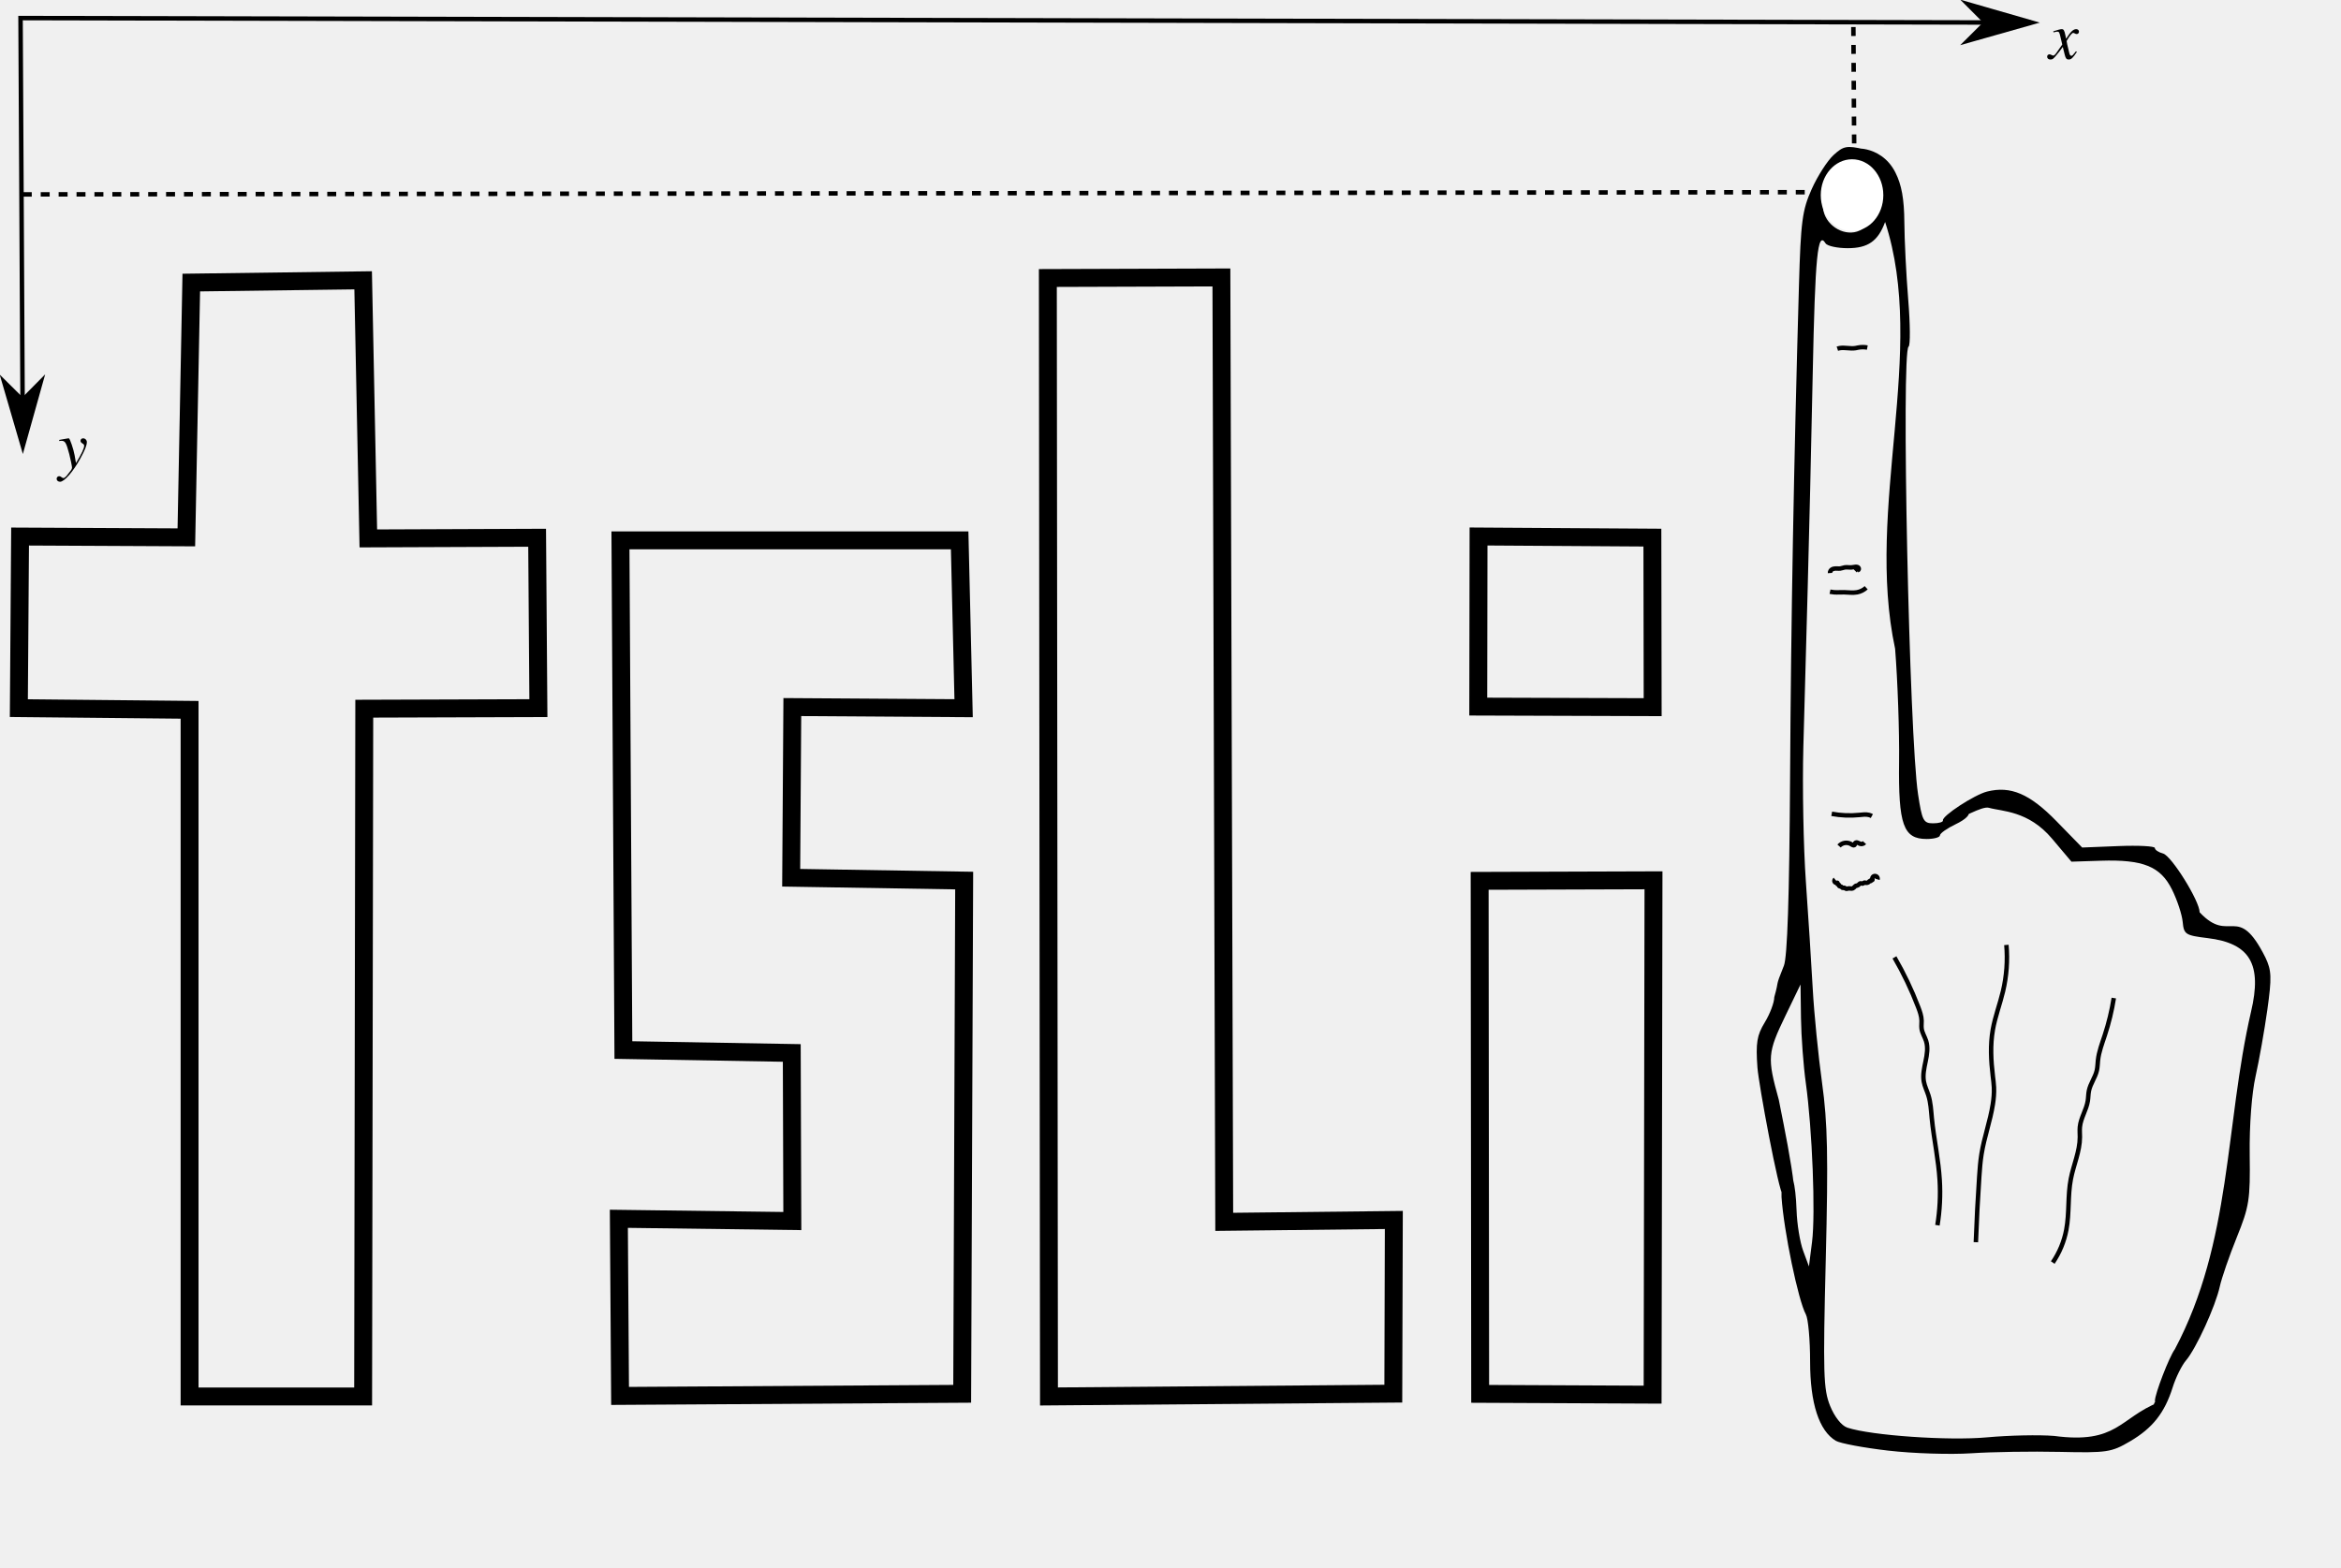
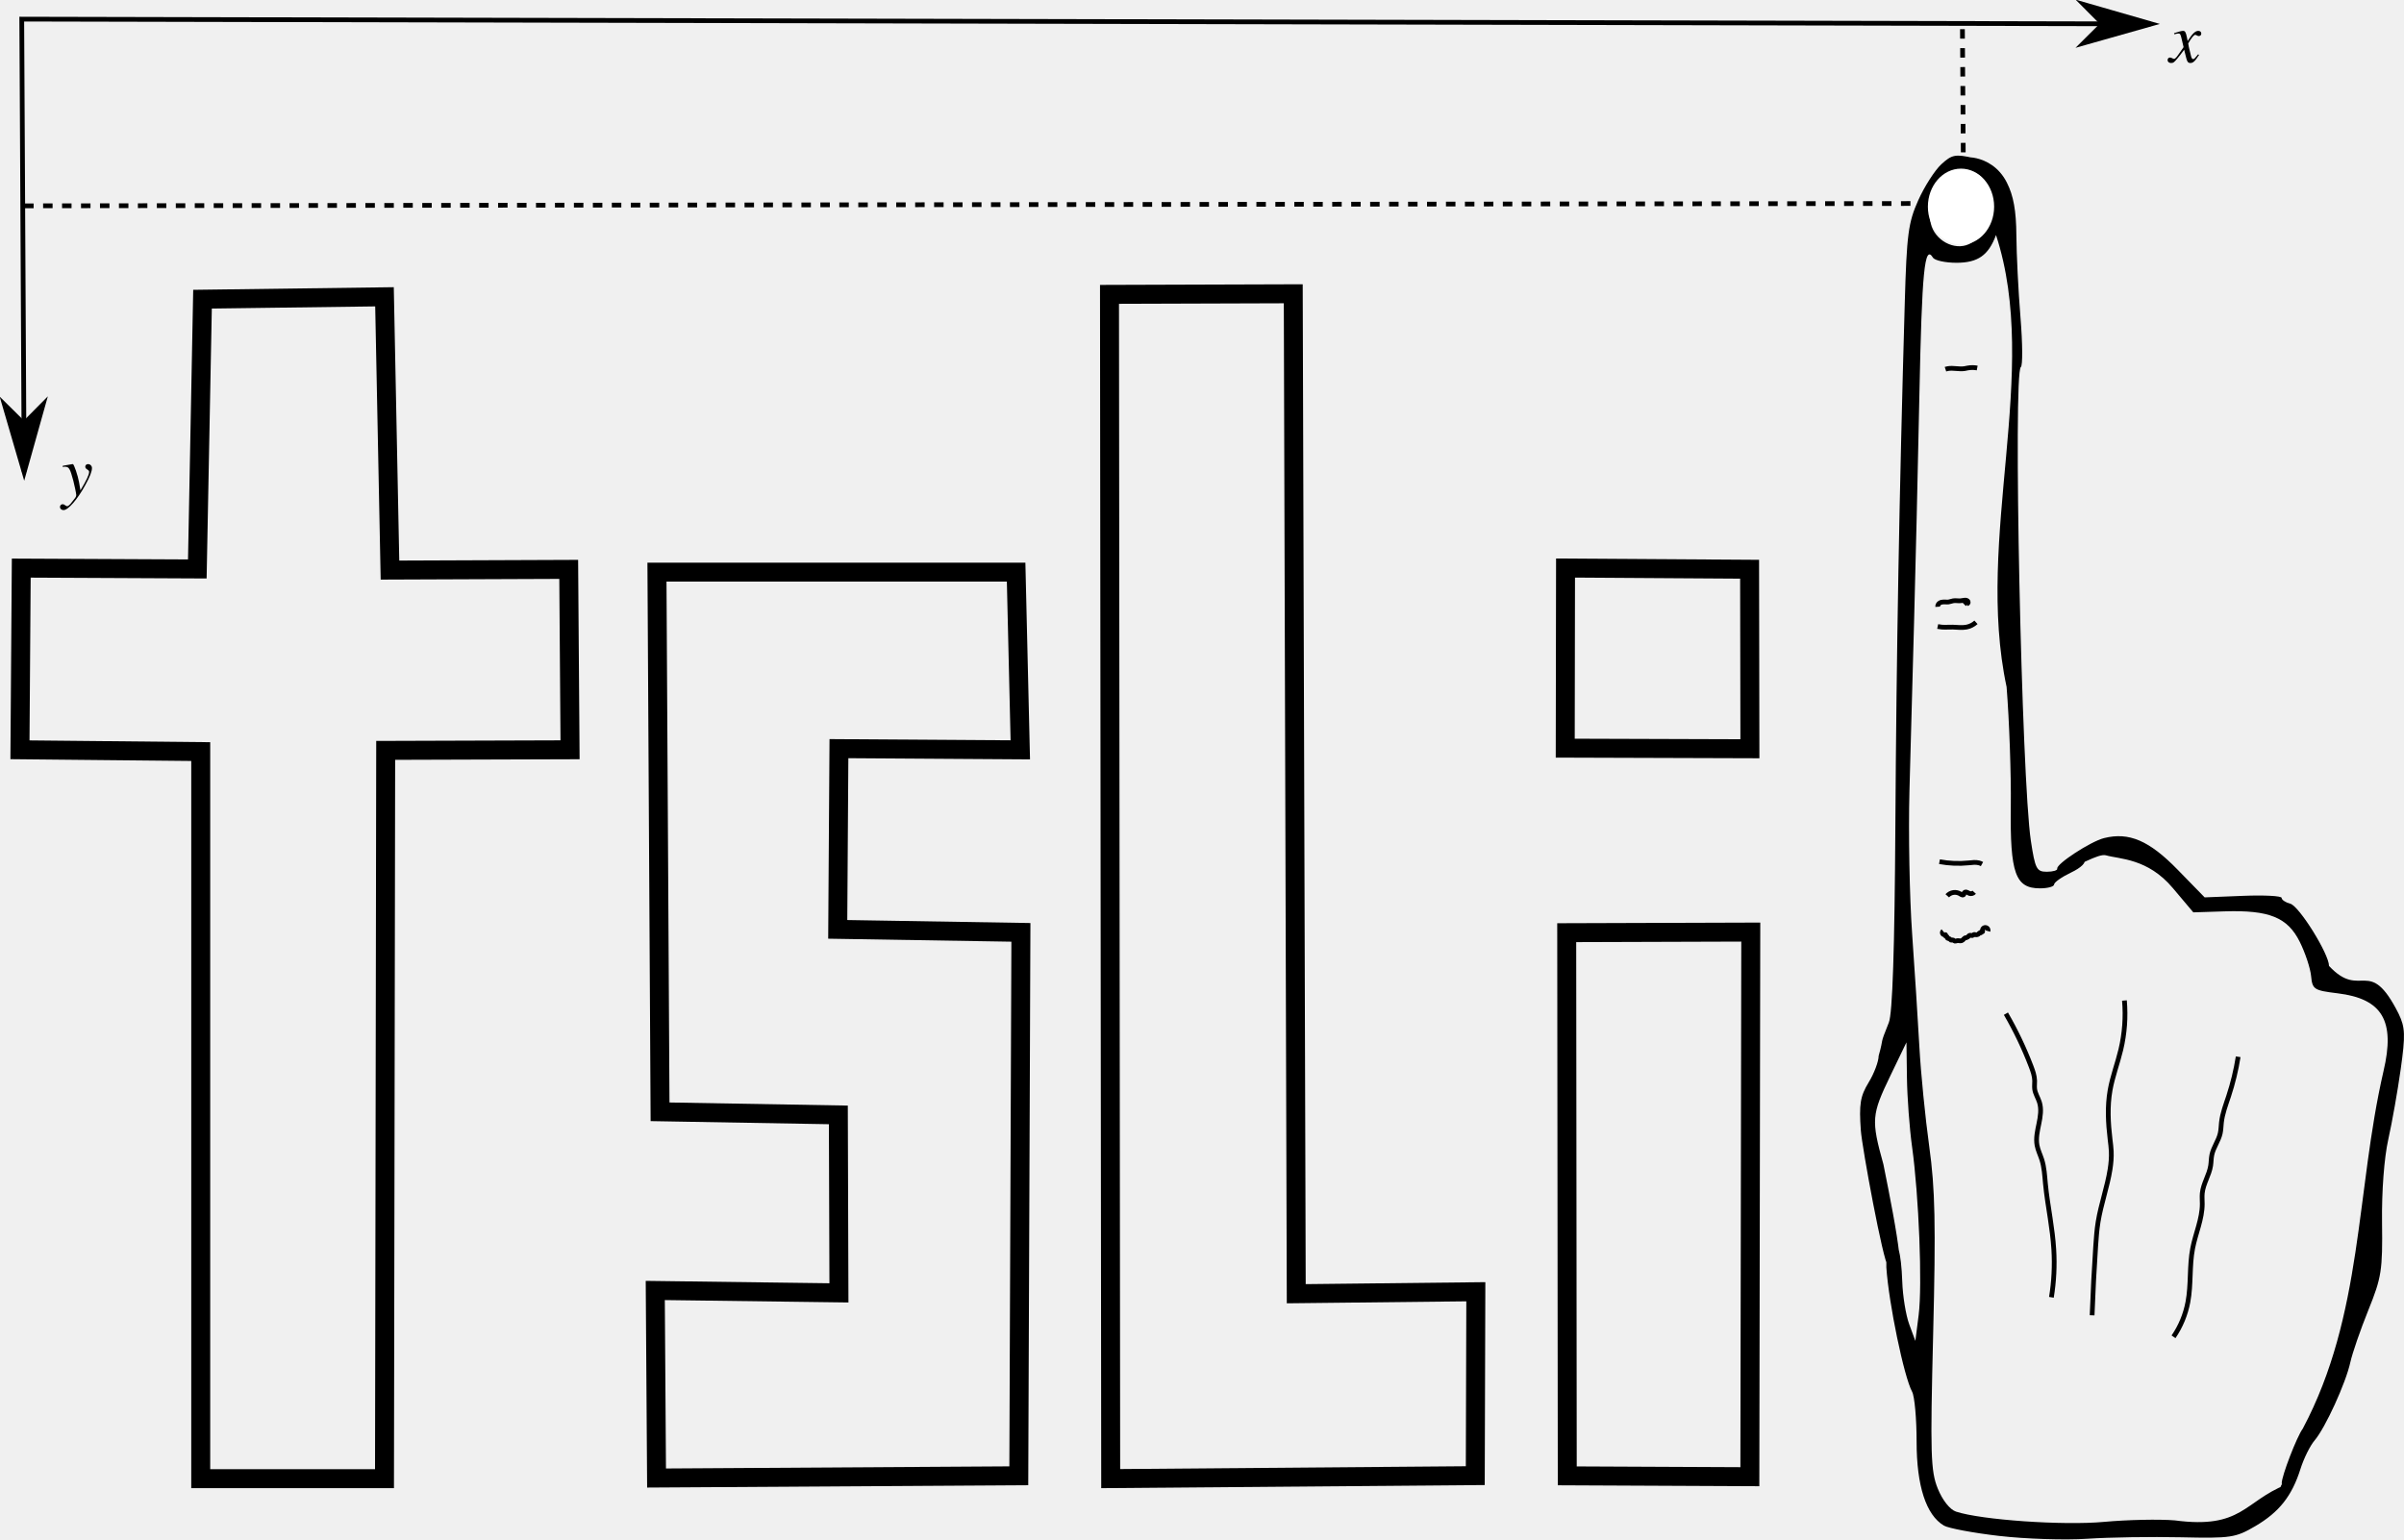
- <svg xmlns="http://www.w3.org/2000/svg" width="147.566mm" height="98.835mm" viewBox="0 0 522.872 350.203" id="svg2" version="1.1">
+ <svg xmlns="http://www.w3.org/2000/svg" width="95.412mm" height="61.116mm" viewBox="0 0 338.073 216.551" id="svg2" version="1.1">
  <defs id="defs4">
    <marker orient="auto" refY="0" refX="0" id="Arrow1Lend" style="overflow:visible">
      <path id="path4156" d="M 0,0 5,-5 -12.5,0 5,5 0,0 Z" style="fill:#000000;fill-opacity:1;fill-rule:evenodd;stroke:#000000;stroke-width:1pt;stroke-opacity:1" transform="matrix(-0.8,0,0,-0.8,-10,0)" />
    </marker>
    <marker orient="auto" refY="0" refX="0" id="Arrow1Lstart" style="overflow:visible">
      <path id="path4153" d="M 0,0 5,-5 -12.5,0 5,5 0,0 Z" style="fill:#000000;fill-opacity:1;fill-rule:evenodd;stroke:#000000;stroke-width:1pt;stroke-opacity:1" transform="matrix(0.8,0,0,0.8,10,0)" />
    </marker>
  </defs>
-   <g id="layer1" transform="translate(-25.21063,-335.6635)">
-     <g style="font-style:normal;font-weight:normal;font-size:15px;line-height:125%;font-family:sans-serif;letter-spacing:0px;word-spacing:0px;fill:#000000;fill-opacity:1;stroke:none;stroke-width:1px;stroke-linecap:butt;stroke-linejoin:miter;stroke-opacity:1" id="text4467">
+   <g id="layer1" transform="translate(-109.7277,-389.8005)">
+     <g style="font-style:normal;font-weight:normal;font-size:15px;line-height:125%;font-family:sans-serif;letter-spacing:0px;word-spacing:0px;fill:#000000;fill-opacity:1;stroke:none;stroke-width:1px;stroke-linecap:butt;stroke-linejoin:miter;stroke-opacity:1" id="text4467" transform="matrix(0.66667,0,0,0.66667,92.92048,166.0237)">
      <path d="m 488.883,347.126 c -0.12,0.135 -0.195,0.225 -0.33,0.405 -0.345,0.45 -0.525,0.6 -0.69,0.6 -0.225,0 -0.36,-0.195 -0.465,-0.615 -0.03,-0.12 -0.045,-0.21 -0.06,-0.255 -0.375,-1.515 -0.54,-2.205 -0.54,-2.43 0.66,-1.155 1.2,-1.815 1.47,-1.815 0.09,0 0.21,0.045 0.36,0.12 0.18,0.105 0.285,0.135 0.405,0.135 0.315,0 0.525,-0.225 0.525,-0.54 0,-0.315 -0.255,-0.555 -0.615,-0.555 -0.66,0 -1.23,0.54 -2.265,2.145 l -0.165,-0.825 c -0.21,-1.02 -0.375,-1.32 -0.78,-1.32 -0.33,0 -0.84,0.135 -1.755,0.435 l -0.165,0.06 0.06,0.225 c 0.57,-0.135 0.705,-0.165 0.84,-0.165 0.375,0 0.465,0.135 0.675,1.035 l 0.435,1.845 -1.23,1.755 c -0.3,0.45 -0.6,0.72 -0.765,0.72 -0.09,0 -0.24,-0.045 -0.39,-0.135 -0.195,-0.105 -0.36,-0.15 -0.48,-0.15 -0.285,0 -0.51,0.225 -0.51,0.525 0,0.39 0.3,0.63 0.75,0.63 0.465,0 0.645,-0.135 1.395,-1.05 0.405,-0.48 0.72,-0.885 1.35,-1.755 l 0.45,1.8 c 0.195,0.765 0.39,1.005 0.87,1.005 0.57,0 0.96,-0.36 1.83,-1.71 l -0.21,-0.12 z" style="font-style:italic;font-variant:normal;font-weight:normal;font-stretch:normal;font-family:Times;-inkscape-font-specification:Times" id="path5071" />
    </g>
-     <path style="fill:none;fill-rule:evenodd;stroke:#000000;stroke-width:1px;stroke-linecap:butt;stroke-linejoin:miter;stroke-opacity:1" d="m 435.971,524.684 c 0.339,-0.379 0.815,-0.632 1.319,-0.701 0.504,-0.069 1.031,0.048 1.459,0.322 0.064,0.041 0.126,0.086 0.192,0.124 0.066,0.038 0.137,0.07 0.212,0.083 0.075,0.013 0.155,0.006 0.223,-0.029 0.034,-0.018 0.064,-0.043 0.087,-0.073 0.023,-0.03 0.038,-0.067 0.043,-0.105 0.005,-0.042 -0.002,-0.084 0,-0.126 0.003,-0.056 0.025,-0.111 0.059,-0.156 0.034,-0.045 0.08,-0.08 0.132,-0.104 0.102,-0.047 0.222,-0.047 0.331,-0.021 0.219,0.053 0.402,0.204 0.614,0.28 0.173,0.062 0.365,0.071 0.543,0.026 0.178,-0.045 0.343,-0.143 0.467,-0.279" id="path4527" />
-     <path style="fill:none;fill-rule:evenodd;stroke:#000000;stroke-width:1px;stroke-linecap:butt;stroke-linejoin:miter;stroke-opacity:1" d="m 434.329,517.486 c 2.036,0.377 4.127,0.462 6.187,0.253 0.716,-0.073 1.45,-0.18 2.147,0 0.22,0.057 0.433,0.142 0.631,0.253" id="path4531" />
-     <path style="fill:none;fill-rule:evenodd;stroke:#000000;stroke-width:1px;stroke-linecap:butt;stroke-linejoin:miter;stroke-opacity:1" d="m 433.951,467.863 c 0.291,0.062 0.587,0.104 0.884,0.126 0.756,0.057 1.515,-0.015 2.273,0 0.97,0.019 1.951,0.18 2.904,0 0.749,-0.141 1.458,-0.495 2.02,-1.01" id="path4535" />
-     <path style="fill:none;fill-rule:evenodd;stroke:#000000;stroke-width:1px;stroke-linecap:butt;stroke-linejoin:miter;stroke-opacity:1" d="m 433.951,463.696 c -0.012,-0.176 0.033,-0.356 0.126,-0.505 0.149,-0.237 0.409,-0.387 0.681,-0.455 0.271,-0.068 0.555,-0.064 0.835,-0.05 0.21,0.011 0.422,0.026 0.631,0 0.345,-0.043 0.667,-0.195 1.01,-0.253 0.499,-0.083 1.011,0.04 1.515,0 0.297,-0.023 0.587,-0.103 0.884,-0.126 0.084,-0.007 0.169,-0.009 0.253,0 0.133,0.014 0.268,0.057 0.368,0.146 0.05,0.044 0.092,0.1 0.117,0.162 0.025,0.062 0.033,0.132 0.02,0.197 -0.012,0.062 -0.043,0.12 -0.088,0.165 -0.045,0.045 -0.103,0.076 -0.165,0.088 l 0.126,0.126" id="path4539" />
-     <path style="fill:none;fill-rule:evenodd;stroke:#000000;stroke-width:1px;stroke-linecap:butt;stroke-linejoin:miter;stroke-opacity:1" d="m 435.592,413.567 c 0.165,-0.054 0.334,-0.097 0.505,-0.126 0.582,-0.101 1.179,-0.054 1.768,-0.006 0.589,0.049 1.185,0.099 1.768,0.006 0.212,-0.034 0.42,-0.086 0.631,-0.126 0.666,-0.126 1.355,-0.126 2.02,0" id="path4543" />
-     <path style="fill:none;fill-rule:evenodd;stroke:#000000;stroke-width:1;stroke-linecap:butt;stroke-linejoin:miter;stroke-miterlimit:4;stroke-dasharray:2, 2;stroke-dashoffset:0;stroke-opacity:1" d="m 30.305,379.096 409.112,-0.505 -0.253,-37.881" id="path4461" />
-     <path style="fill:none;fill-rule:evenodd;stroke:#000000;stroke-width:4;stroke-linecap:butt;stroke-linejoin:miter;stroke-opacity:1;stroke-miterlimit:4;stroke-dasharray:none" d="m 239.554,456.387 -75.761,0 0.653,113.877 37.61,0.653 0.123,37.554 -38.743,-0.505 0.27,39.575 76.414,-0.474 0.444,-114.665 -38.638,-0.631 0.253,-38.133 38.26,0.253 z" id="path4473" />
-     <path style="fill:none;fill-rule:evenodd;stroke:#000000;stroke-width:4;stroke-linecap:butt;stroke-linejoin:miter;stroke-opacity:1;stroke-miterlimit:4;stroke-dasharray:none" d="m 298.017,397.65 -38.765,0.126 0.253,249.886 76.907,-0.628 0.117,-38.804 -37.881,0.418 z" id="path4475" />
-     <path style="fill:#000000;fill-opacity:1;stroke-width:1;stroke-miterlimit:4;stroke-dasharray:none" d="m 447.006,659.768 c -5.5,-0.636 -10.788,-1.625 -11.751,-2.197 -3.748,-2.227 -5.749,-8.382 -5.749,-17.685 0,-4.841 -0.424,-9.584 -0.942,-10.539 -1.725,-3.181 -4.931,-18.637 -5.441,-26.236 -0.202,-5.727 2.892,-10.014 3.359,3 0.097,3.025 0.758,7.075 1.469,9 l 1.293,3.5 0.697,-5.5 c 0.793,-6.258 0.052,-25.088 -1.396,-35.5 -0.536,-3.85 -1.02,-10.375 -1.077,-14.5 l -0.103,-7.5 -3.375,7 c -4,8.298 -4.084,9.36 -1.484,18.743 2.794,13.883 5.805,29.454 0.963,21.421 -0.996,-0.762 -5.463,-24.927 -5.725,-28.581 -0.397,-5.543 -0.125,-7.219 1.64,-10.114 1.163,-1.908 2.117,-4.44 2.119,-5.626 1.223,-4.333 0.043,-1.792 2.147,-7.029 0.775,-1.908 1.22,-15.377 1.38,-41.815 0.218,-36.027 0.823,-69.594 1.984,-110.189 0.409,-14.3 0.741,-16.809 2.843,-21.5 1.309,-2.921 3.5,-6.341 4.869,-7.599 2.226,-2.046 2.949,-2.184 6.831,-1.312 -4.249,0.049 3.576,-1.629 6.992,5.184 1.393,2.73 1.971,5.939 2.006,11.126 0.027,4.009 0.416,11.79 0.865,17.29 0.449,5.5 0.484,10.225 0.079,10.5 -1.67,1.133 0.148,87.057 2.116,100 0.896,5.892 1.21,6.5 3.357,6.5 1.303,0 2.293,-0.294 2.202,-0.653 -0.25,-0.979 7.025,-5.732 9.866,-6.445 5.258,-1.32 9.524,0.504 15.494,6.624 l 5.738,5.882 8.118,-0.324 c 4.465,-0.178 8.118,0.015 8.118,0.429 0,0.414 0.822,0.968 1.826,1.231 1.874,0.49 8.174,10.611 8.174,13.132 6.834,7.321 8.417,-2.402 14.684,10.087 1.389,2.914 1.448,4.484 0.437,11.701 -0.642,4.585 -1.824,11.261 -2.625,14.836 -0.865,3.86 -1.398,10.967 -1.313,17.5 0.132,10.11 -0.101,11.607 -2.887,18.5 -1.667,4.125 -3.375,9.075 -3.796,11 -0.963,4.404 -5.287,13.862 -7.543,16.5 -0.941,1.1 -2.278,3.8 -2.972,6 -1.809,5.735 -4.485,9.123 -9.549,12.091 -4.157,2.436 -5.137,2.583 -15.685,2.343 -6.188,-0.14 -15.076,2e-4 -19.751,0.312 -4.675,0.312 -13,0.047 -18.5,-0.589 z m 37,-3.289 c 14.124,1.876 14.566,-4 23.426,-7.543 0.288,0.179 -1.338,1.181 -1.145,0.452 0.233,-0.877 2.013,-2.27 1.311,-1.277 -0.583,0.825 -1.068,1.065 -1.076,0.533 -0.024,-1.511 3.198,-9.865 4.447,-11.533 12.749,-23.998 11.154,-49.969 17.019,-75.404 2.517,-10.64 -0.22,-15.294 -9.673,-16.448 -4.999,-0.61 -5.325,-0.823 -5.596,-3.648 -0.158,-1.65 -1.234,-4.899 -2.391,-7.219 -2.574,-5.163 -6.442,-6.727 -15.886,-6.424 l -6.565,0.211 -4.343,-5.151 c -5.289,-6.273 -11.194,-6.058 -14.096,-6.888 -1.608,-0.46 -6.437,2.679 -7.105,2.266 -0.771,-0.476 2.124,-2.185 2.573,-1.458 0.435,0.703 -0.664,1.799 -2.845,2.84 -1.954,0.932 -3.553,2.061 -3.553,2.509 0,0.448 -1.34,0.815 -2.977,0.815 -5.203,0 -6.329,-3.164 -6.154,-17.29 0.083,-6.716 -0.316,-18.06 -0.886,-25.21 -6.745,-31.555 7.214,-66.409 -2.232,-95.355 -1.585,4.285 -3.823,5.855 -8.347,5.855 -2.357,0 -4.588,-0.489 -4.958,-1.087 -1.773,-2.868 -2.325,2.745 -2.862,29.087 -0.32,15.675 -0.827,37.275 -1.126,48 -0.3,10.725 -0.736,26.7 -0.97,35.5 -0.234,8.8 0.02,22.3 0.563,30 0.543,7.7 1.235,18.5 1.537,24 0.303,5.5 1.239,14.95 2.081,21 1.241,8.915 1.397,16.402 0.824,39.5 -0.63,25.404 -0.525,28.951 0.969,32.651 0.993,2.459 2.566,4.444 3.857,4.869 5.339,1.757 22.595,2.956 31.181,2.166 4.95,-0.455 11.7,-0.599 15,-0.318 z M 441.677,386.457 c 3.412,-4.072 4.974,-6.681 3.38,-10.23 -1.39,-3.083 -2.43,-4.115 -4.148,-4.115 -16.658,7.947 -4.832,19.174 0.767,14.345 z" id="path4519" />
-     <path style="fill:none;fill-rule:evenodd;stroke:#000000;stroke-width:4;stroke-linecap:butt;stroke-linejoin:miter;stroke-opacity:1;stroke-miterlimit:4;stroke-dasharray:none" d="m 355.698,532.466 0.115,114.614 38.517,0.179 0.195,-114.919 z" id="path4479" />
-     <path style="fill:none;fill-rule:evenodd;stroke:#000000;stroke-width:4;stroke-linecap:butt;stroke-linejoin:miter;stroke-opacity:1;stroke-miterlimit:4;stroke-dasharray:none" d="m 355.449,455.525 -0.063,38.007 38.954,0.126 -0.063,-37.881 z" id="path4477" />
-     <path style="fill:none;fill-rule:evenodd;stroke:#000000;stroke-width:4;stroke-linecap:butt;stroke-linejoin:miter;stroke-opacity:1;stroke-miterlimit:4;stroke-dasharray:none" d="m 66.833,455.717 -37.138,-0.179 -0.274,38.336 38.133,0.379 -10e-7,153.417 38.765,0 0.253,-153.669 38.891,-0.126 -0.283,-38.068 -37.702,0.148 -1.158,-57.665 -38.386,0.505 z" id="path4471" />
-     <path style="fill:none;fill-rule:evenodd;stroke:#000000;stroke-width:1px;stroke-linecap:butt;stroke-linejoin:miter;stroke-opacity:1" d="m 435.087,532.134 c -0.075,0.062 -0.127,0.15 -0.147,0.245 -0.02,0.095 -0.007,0.197 0.037,0.284 0.043,0.087 0.117,0.158 0.205,0.2 0.088,0.041 0.19,0.052 0.285,0.029 0.021,-0.005 0.042,-0.012 0.064,-0.014 0.011,-0.001 0.022,-8.7e-4 0.033,0.001 0.011,0.002 0.021,0.006 0.03,0.013 0.009,0.006 0.016,0.015 0.021,0.025 0.005,0.01 0.008,0.021 0.01,0.032 0.003,0.022 -0.001,0.044 -0.007,0.066 -0.006,0.021 -0.014,0.042 -0.02,0.064 -0.006,0.021 -0.009,0.044 -0.005,0.066 0.004,0.02 0.013,0.038 0.026,0.054 0.013,0.015 0.029,0.028 0.046,0.038 0.035,0.02 0.075,0.029 0.114,0.037 0.039,0.008 0.079,0.017 0.115,0.035 0.018,0.009 0.035,0.021 0.048,0.036 0.014,0.015 0.024,0.033 0.029,0.052 0.005,0.021 0.004,0.042 0.002,0.063 -0.002,0.021 -0.004,0.042 -0.002,0.063 0.003,0.025 0.012,0.049 0.025,0.07 0.014,0.021 0.032,0.039 0.052,0.053 0.041,0.029 0.09,0.044 0.139,0.054 0.049,0.01 0.099,0.014 0.149,0.023 0.049,0.009 0.099,0.024 0.14,0.052 0.05,0.034 0.085,0.085 0.121,0.133 0.036,0.048 0.077,0.096 0.132,0.12 0.04,0.017 0.084,0.02 0.127,0.016 0.043,-0.004 0.085,-0.015 0.127,-0.025 0.042,-0.01 0.084,-0.019 0.127,-0.021 0.043,-0.001 0.087,0.007 0.124,0.029 0.026,0.015 0.047,0.037 0.066,0.06 0.02,0.022 0.038,0.046 0.06,0.067 0.048,0.045 0.111,0.072 0.176,0.084 0.065,0.012 0.131,0.009 0.196,-0.001 0.13,-0.02 0.255,-0.068 0.386,-0.083 0.148,-0.017 0.296,0.009 0.443,0.026 0.147,0.017 0.301,0.025 0.44,-0.026 0.086,-0.032 0.163,-0.085 0.233,-0.146 0.069,-0.061 0.131,-0.129 0.195,-0.195 0.064,-0.066 0.13,-0.131 0.205,-0.184 0.075,-0.053 0.161,-0.094 0.252,-0.106 0.042,-0.006 0.085,-0.006 0.126,0 0.09,-0.03 0.175,-0.072 0.253,-0.126 0.098,-0.068 0.184,-0.154 0.253,-0.253 0.064,-0.072 0.157,-0.118 0.253,-0.126 0.108,-0.01 0.214,0.026 0.32,0.047 0.053,0.01 0.108,0.016 0.162,0.011 0.054,-0.006 0.107,-0.023 0.15,-0.057 0.046,-0.037 0.077,-0.092 0.126,-0.126 0.027,-0.019 0.058,-0.03 0.09,-0.036 0.032,-0.006 0.065,-0.006 0.097,-0.003 0.065,0.006 0.128,0.026 0.191,0.039 0.138,0.029 0.283,0.027 0.418,-0.014 0.135,-0.041 0.258,-0.124 0.34,-0.239 0.018,-0.025 0.033,-0.051 0.053,-0.074 0.02,-0.023 0.044,-0.043 0.073,-0.052 0.021,-0.006 0.043,-0.006 0.064,-0.003 0.021,0.003 0.042,0.008 0.063,0.013 0.021,0.005 0.042,0.009 0.064,0.008 0.021,-5.6e-4 0.043,-0.006 0.061,-0.018 0.02,-0.014 0.034,-0.036 0.042,-0.059 0.008,-0.023 0.012,-0.047 0.016,-0.071 0.004,-0.024 0.009,-0.048 0.019,-0.07 0.01,-0.022 0.027,-0.042 0.049,-0.052 0.02,-0.009 0.043,-0.009 0.065,-0.005 0.022,0.004 0.043,0.012 0.064,0.019 0.021,0.007 0.043,0.013 0.065,0.012 0.011,-4.6e-4 0.022,-0.003 0.032,-0.007 0.01,-0.004 0.019,-0.011 0.026,-0.019 0.007,-0.009 0.011,-0.019 0.014,-0.029 0.002,-0.011 0.003,-0.022 0.002,-0.033 -0.002,-0.022 -0.009,-0.043 -0.015,-0.064 -0.051,-0.175 -0.014,-0.374 0.095,-0.52 0.11,-0.146 0.29,-0.236 0.473,-0.236 0.183,0 0.363,0.09 0.473,0.236 0.11,0.146 0.146,0.344 0.095,0.52" id="path4523" />
-     <path style="fill:none;fill-rule:evenodd;stroke:#000000;stroke-width:1px;stroke-linecap:butt;stroke-linejoin:miter;stroke-opacity:1;marker-start:url(#Arrow1Lstart);marker-end:url(#Arrow1Lend)" d="M 30.305,435.159 29.799,339.7 478.875,340.71" id="path4147" />
-     <ellipse style="opacity:1;fill:#ffffff;fill-opacity:1;stroke:none;stroke-width:3;stroke-linecap:square;stroke-miterlimit:4;stroke-dasharray:none;stroke-dashoffset:0;stroke-opacity:1" id="path5361" cx="438.871" cy="379.271" rx="6.987" ry="8.025" />
-     <path style="fill:none;fill-rule:evenodd;stroke:#000000;stroke-width:1px;stroke-linecap:butt;stroke-linejoin:miter;stroke-opacity:1" d="m 448.345,549.559 c 2.061,3.554 3.836,7.274 5.303,11.112 0.374,0.978 0.732,1.984 0.758,3.03 0.015,0.59 -0.077,1.183 0,1.768 0.129,0.98 0.715,1.835 1.01,2.778 0.458,1.462 0.195,3.043 -0.116,4.543 -0.311,1.5 -0.669,3.042 -0.39,4.548 0.194,1.048 0.687,2.015 1.01,3.03 0.518,1.626 0.597,3.352 0.758,5.051 0.232,2.454 0.643,4.886 1.01,7.324 0.328,2.179 0.623,4.366 0.758,6.566 0.207,3.372 0.037,6.767 -0.505,10.102" id="path4481" />
-     <path style="fill:none;fill-rule:evenodd;stroke:#000000;stroke-width:1px;stroke-linecap:butt;stroke-linejoin:miter;stroke-opacity:1" d="m 473.347,546.781 c 0.302,3.462 0.045,6.973 -0.758,10.354 -0.684,2.882 -1.76,5.669 -2.273,8.586 -0.599,3.412 -0.411,6.915 0,10.354 0.101,0.84 0.214,1.68 0.253,2.525 0.057,1.266 -0.056,2.536 -0.253,3.788 -0.589,3.754 -1.922,7.36 -2.525,11.112 -0.269,1.671 -0.392,3.362 -0.505,5.051 -0.328,4.878 -0.58,9.761 -0.758,14.647" id="path4485" />
-     <path style="fill:none;fill-rule:evenodd;stroke:#000000;stroke-width:1px;stroke-linecap:butt;stroke-linejoin:miter;stroke-opacity:1" d="m 497.338,558.65 c -0.448,2.826 -1.125,5.616 -2.02,8.334 -0.602,1.827 -1.308,3.643 -1.515,5.556 -0.082,0.758 -0.085,1.529 -0.253,2.273 -0.358,1.59 -1.44,2.949 -1.768,4.546 -0.153,0.747 -0.135,1.519 -0.253,2.273 -0.156,1.003 -0.549,1.951 -0.925,2.893 -0.376,0.943 -0.743,1.905 -0.842,2.915 -0.074,0.754 0.002,1.515 0,2.273 -0.01,3.196 -1.413,6.207 -2.02,9.344 -0.723,3.737 -0.308,7.623 -1.01,11.364 -0.491,2.615 -1.53,5.126 -3.03,7.324" id="path4489" />
-     <g style="font-style:normal;font-weight:normal;font-size:15px;line-height:125%;font-family:sans-serif;letter-spacing:0px;word-spacing:0px;fill:#000000;fill-opacity:1;stroke:none;stroke-width:1px;stroke-linecap:butt;stroke-linejoin:miter;stroke-opacity:1" id="text4463" transform="translate(-1.682108,-4.04061)">
+     <path style="fill:none;fill-rule:evenodd;stroke:#000000;stroke-width:0.667px;stroke-linecap:butt;stroke-linejoin:miter;stroke-opacity:1" d="m 383.569,515.815 c 0.226,-0.253 0.544,-0.421 0.879,-0.467 0.336,-0.046 0.687,0.032 0.972,0.215 0.043,0.028 0.084,0.057 0.128,0.083 0.044,0.025 0.091,0.047 0.141,0.055 0.05,0.009 0.104,0.004 0.149,-0.019 0.022,-0.012 0.043,-0.028 0.058,-0.049 0.015,-0.02 0.026,-0.045 0.029,-0.07 0.003,-0.028 -0.002,-0.056 0,-0.084 0.002,-0.037 0.017,-0.074 0.039,-0.104 0.023,-0.03 0.054,-0.053 0.088,-0.069 0.068,-0.031 0.148,-0.031 0.221,-0.014 0.146,0.035 0.268,0.136 0.41,0.187 0.116,0.041 0.243,0.047 0.362,0.018 0.119,-0.03 0.229,-0.095 0.311,-0.186" id="path4527" />
+     <path style="fill:none;fill-rule:evenodd;stroke:#000000;stroke-width:0.667px;stroke-linecap:butt;stroke-linejoin:miter;stroke-opacity:1" d="m 382.475,511.016 c 1.358,0.251 2.751,0.308 4.125,0.168 0.477,-0.049 0.967,-0.12 1.431,0 0.147,0.038 0.289,0.095 0.421,0.168" id="path4531" />
+     <path style="fill:none;fill-rule:evenodd;stroke:#000000;stroke-width:0.667px;stroke-linecap:butt;stroke-linejoin:miter;stroke-opacity:1" d="m 382.222,477.934 c 0.194,0.041 0.391,0.069 0.589,0.084 0.504,0.038 1.01,-0.01 1.515,0 0.647,0.013 1.3,0.12 1.936,0 0.5,-0.094 0.972,-0.33 1.347,-0.673" id="path4535" />
+     <path style="fill:none;fill-rule:evenodd;stroke:#000000;stroke-width:0.667px;stroke-linecap:butt;stroke-linejoin:miter;stroke-opacity:1" d="m 382.222,475.156 c -0.008,-0.117 0.022,-0.237 0.084,-0.337 0.099,-0.158 0.273,-0.258 0.454,-0.304 0.181,-0.046 0.37,-0.042 0.556,-0.033 0.14,0.007 0.281,0.017 0.421,0 0.23,-0.028 0.445,-0.13 0.673,-0.168 0.333,-0.056 0.674,0.026 1.01,0 0.198,-0.016 0.391,-0.069 0.589,-0.084 0.056,-0.004 0.112,-0.006 0.168,0 0.089,0.009 0.178,0.038 0.246,0.097 0.034,0.029 0.061,0.066 0.078,0.108 0.017,0.042 0.022,0.088 0.013,0.132 -0.008,0.041 -0.029,0.08 -0.059,0.11 -0.03,0.03 -0.069,0.05 -0.11,0.059 l 0.084,0.084" id="path4539" />
+     <path style="fill:none;fill-rule:evenodd;stroke:#000000;stroke-width:0.667px;stroke-linecap:butt;stroke-linejoin:miter;stroke-opacity:1" d="m 383.317,441.736 c 0.11,-0.036 0.223,-0.065 0.337,-0.084 0.388,-0.067 0.786,-0.036 1.178,-0.004 0.393,0.032 0.79,0.066 1.179,0.004 0.141,-0.022 0.28,-0.058 0.421,-0.084 0.444,-0.084 0.903,-0.084 1.347,0" id="path4543" />
+     <path style="fill:none;fill-rule:evenodd;stroke:#000000;stroke-width:0.667;stroke-linecap:butt;stroke-linejoin:miter;stroke-miterlimit:4;stroke-dasharray:1.333, 1.333;stroke-dashoffset:0;stroke-opacity:1" d="m 113.124,418.755 272.743,-0.337 -0.168,-25.254" id="path4461" />
+     <path style="fill:none;fill-rule:evenodd;stroke:#000000;stroke-width:2.667;stroke-linecap:butt;stroke-linejoin:miter;stroke-miterlimit:4;stroke-dasharray:none;stroke-opacity:1" d="m 252.624,470.283 -50.508,0 0.435,75.918 25.074,0.435 0.082,25.036 -25.829,-0.337 0.18,26.383 50.943,-0.316 0.296,-76.444 -25.759,-0.421 0.168,-25.422 25.506,0.168 z" id="path4473" />
+     <path style="fill:none;fill-rule:evenodd;stroke:#000000;stroke-width:2.667;stroke-linecap:butt;stroke-linejoin:miter;stroke-miterlimit:4;stroke-dasharray:none;stroke-opacity:1" d="m 291.599,431.125 -25.843,0.084 0.168,166.592 51.271,-0.418 0.078,-25.87 -25.254,0.279 z" id="path4475" />
+     <path style="fill:#000000;fill-opacity:1;stroke-width:1;stroke-miterlimit:4;stroke-dasharray:none" d="m 390.926,605.872 c -3.667,-0.424 -7.192,-1.084 -7.834,-1.465 -2.499,-1.485 -3.833,-5.588 -3.833,-11.79 0,-3.227 -0.283,-6.389 -0.628,-7.026 -1.15,-2.12 -3.287,-12.425 -3.627,-17.491 -0.135,-3.818 1.928,-6.676 2.239,2 0.065,2.017 0.505,4.717 0.979,6 l 0.862,2.333 0.465,-3.667 c 0.529,-4.172 0.035,-16.725 -0.931,-23.667 -0.357,-2.567 -0.68,-6.917 -0.718,-9.667 l -0.069,-5 -2.25,4.667 c -2.667,5.532 -2.723,6.24 -0.99,12.495 1.863,9.256 3.87,19.636 0.642,14.281 -0.664,-0.508 -3.642,-16.618 -3.817,-19.054 -0.264,-3.696 -0.083,-4.813 1.093,-6.742 0.775,-1.272 1.411,-2.96 1.412,-3.75 0.815,-2.889 0.029,-1.195 1.432,-4.686 0.517,-1.272 0.813,-10.251 0.92,-27.877 0.146,-24.018 0.549,-46.396 1.323,-73.46 0.273,-9.533 0.494,-11.206 1.895,-14.333 0.872,-1.947 2.333,-4.227 3.246,-5.066 1.484,-1.364 1.966,-1.456 4.554,-0.875 -2.833,0.033 2.384,-1.086 4.661,3.456 0.928,1.82 1.314,3.959 1.337,7.417 0.018,2.673 0.277,7.86 0.577,11.527 0.299,3.667 0.323,6.817 0.053,7 -1.113,0.755 0.099,58.038 1.411,66.667 0.597,3.928 0.806,4.333 2.238,4.333 0.868,0 1.529,-0.196 1.468,-0.435 -0.167,-0.653 4.684,-3.821 6.577,-4.297 3.505,-0.88 6.349,0.336 10.329,4.416 l 3.825,3.921 5.412,-0.216 c 2.977,-0.119 5.412,0.01 5.412,0.286 0,0.276 0.548,0.645 1.217,0.82 1.25,0.327 5.449,7.074 5.449,8.755 4.556,4.881 5.611,-1.601 9.789,6.725 0.926,1.943 0.965,2.989 0.291,7.801 -0.428,3.056 -1.216,7.507 -1.75,9.89 -0.577,2.573 -0.932,7.312 -0.875,11.667 0.088,6.74 -0.068,7.738 -1.925,12.333 -1.111,2.75 -2.25,6.05 -2.531,7.333 -0.642,2.936 -3.524,9.241 -5.029,11 -0.627,0.733 -1.519,2.533 -1.982,4 -1.206,3.823 -2.99,6.082 -6.366,8.061 -2.772,1.624 -3.424,1.722 -10.456,1.562 -4.125,-0.094 -10.05,1.4e-4 -13.167,0.208 -3.117,0.208 -8.667,0.031 -12.333,-0.393 z m 24.667,-2.193 c 9.416,1.251 9.711,-2.667 15.617,-5.029 0.192,0.119 -0.892,0.787 -0.763,0.301 0.155,-0.585 1.342,-1.514 0.874,-0.851 -0.389,0.55 -0.712,0.71 -0.717,0.356 -0.016,-1.007 2.132,-6.577 2.965,-7.689 8.499,-15.998 7.436,-33.313 11.346,-50.27 1.678,-7.093 -0.147,-10.196 -6.449,-10.965 -3.333,-0.407 -3.55,-0.548 -3.731,-2.432 -0.105,-1.1 -0.823,-3.266 -1.594,-4.813 -1.716,-3.442 -4.294,-4.485 -10.591,-4.283 l -4.377,0.14 -2.896,-3.434 c -3.526,-4.182 -7.463,-4.038 -9.397,-4.592 -1.072,-0.307 -4.291,1.786 -4.737,1.511 -0.514,-0.318 1.416,-1.457 1.716,-0.972 0.29,0.469 -0.443,1.2 -1.897,1.893 -1.303,0.621 -2.369,1.374 -2.369,1.673 0,0.299 -0.893,0.543 -1.985,0.543 -3.469,0 -4.219,-2.11 -4.103,-11.527 0.055,-4.477 -0.21,-12.04 -0.591,-16.807 -4.497,-21.037 4.81,-44.273 -1.488,-63.57 -1.057,2.857 -2.549,3.903 -5.564,3.903 -1.572,0 -3.059,-0.326 -3.305,-0.725 -1.182,-1.912 -1.55,1.83 -1.908,19.392 -0.213,10.45 -0.551,24.85 -0.751,32 -0.2,7.15 -0.491,17.8 -0.647,23.667 -0.156,5.867 0.013,14.867 0.375,20 0.362,5.133 0.823,12.333 1.025,16 0.202,3.667 0.826,9.967 1.387,14 0.827,5.944 0.931,10.934 0.549,26.333 -0.42,16.936 -0.35,19.301 0.646,21.768 0.662,1.639 1.71,2.963 2.572,3.246 3.559,1.171 15.063,1.97 20.787,1.444 3.3,-0.304 7.8,-0.399 10,-0.212 z M 387.373,423.663 c 2.275,-2.715 3.316,-4.454 2.254,-6.82 -0.927,-2.055 -1.62,-2.743 -2.765,-2.743 -11.105,5.298 -3.221,12.783 0.512,9.563 z" id="path4519" />
+     <path style="fill:none;fill-rule:evenodd;stroke:#000000;stroke-width:2.667;stroke-linecap:butt;stroke-linejoin:miter;stroke-miterlimit:4;stroke-dasharray:none;stroke-opacity:1" d="m 330.054,521.003 0.077,76.41 25.678,0.119 0.13,-76.613 z" id="path4479" />
+     <path style="fill:none;fill-rule:evenodd;stroke:#000000;stroke-width:2.667;stroke-linecap:butt;stroke-linejoin:miter;stroke-miterlimit:4;stroke-dasharray:none;stroke-opacity:1" d="m 329.888,469.708 -0.042,25.338 25.969,0.084 -0.042,-25.254 z" id="path4477" />
+     <path style="fill:none;fill-rule:evenodd;stroke:#000000;stroke-width:2.667;stroke-linecap:butt;stroke-linejoin:miter;stroke-miterlimit:4;stroke-dasharray:none;stroke-opacity:1" d="m 137.476,469.836 -24.759,-0.119 -0.183,25.558 25.422,0.253 0,102.278 25.843,0 0.168,-102.447 25.927,-0.084 -0.189,-25.379 -25.135,0.099 -0.772,-38.444 -25.591,0.337 z" id="path4471" />
+     <path style="fill:none;fill-rule:evenodd;stroke:#000000;stroke-width:0.667px;stroke-linecap:butt;stroke-linejoin:miter;stroke-opacity:1" d="m 382.98,520.781 c -0.05,0.042 -0.085,0.1 -0.098,0.163 -0.013,0.063 -0.004,0.131 0.025,0.189 0.029,0.058 0.078,0.106 0.137,0.133 0.059,0.027 0.127,0.034 0.19,0.019 0.014,-0.003 0.028,-0.008 0.043,-0.009 0.007,-6.8e-4 0.015,-5.8e-4 0.022,8.1e-4 0.007,0.001 0.014,0.004 0.02,0.008 0.006,0.004 0.011,0.01 0.014,0.017 0.003,0.007 0.006,0.014 0.007,0.021 0.002,0.015 -6.9e-4,0.03 -0.005,0.044 -0.004,0.014 -0.009,0.028 -0.013,0.043 -0.004,0.014 -0.006,0.029 -0.003,0.044 0.002,0.013 0.009,0.026 0.017,0.036 0.009,0.01 0.019,0.019 0.031,0.025 0.023,0.013 0.05,0.019 0.076,0.025 0.026,0.006 0.053,0.011 0.077,0.024 0.012,0.006 0.023,0.014 0.032,0.024 0.009,0.01 0.016,0.022 0.019,0.035 0.003,0.014 0.003,0.028 0.002,0.042 -0.001,0.014 -0.003,0.028 -0.002,0.042 0.002,0.017 0.008,0.033 0.017,0.047 0.009,0.014 0.021,0.026 0.035,0.036 0.027,0.019 0.06,0.03 0.093,0.036 0.033,0.006 0.066,0.009 0.099,0.015 0.033,0.006 0.066,0.016 0.093,0.035 0.033,0.023 0.056,0.057 0.08,0.088 0.024,0.032 0.051,0.064 0.088,0.08 0.026,0.011 0.056,0.013 0.085,0.011 0.029,-0.003 0.057,-0.01 0.085,-0.017 0.028,-0.007 0.056,-0.013 0.085,-0.014 0.029,-6.7e-4 0.058,0.005 0.083,0.019 0.017,0.01 0.031,0.025 0.044,0.04 0.013,0.015 0.025,0.031 0.04,0.044 0.032,0.03 0.074,0.048 0.117,0.056 0.043,0.008 0.088,0.006 0.131,-7.6e-4 0.087,-0.013 0.17,-0.045 0.257,-0.055 0.098,-0.011 0.197,0.006 0.296,0.018 0.098,0.011 0.201,0.017 0.294,-0.018 0.058,-0.021 0.109,-0.057 0.155,-0.097 0.046,-0.04 0.087,-0.086 0.13,-0.13 0.042,-0.044 0.086,-0.088 0.136,-0.123 0.05,-0.035 0.107,-0.062 0.168,-0.071 0.028,-0.004 0.056,-0.004 0.084,0 0.06,-0.02 0.117,-0.048 0.168,-0.084 0.066,-0.045 0.123,-0.103 0.168,-0.168 0.043,-0.048 0.104,-0.079 0.168,-0.084 0.072,-0.006 0.143,0.018 0.213,0.031 0.035,0.007 0.072,0.011 0.108,0.007 0.036,-0.004 0.072,-0.016 0.1,-0.038 0.031,-0.025 0.052,-0.061 0.084,-0.084 0.018,-0.012 0.039,-0.02 0.06,-0.024 0.021,-0.004 0.043,-0.004 0.065,-0.002 0.043,0.004 0.085,0.017 0.128,0.026 0.092,0.019 0.189,0.018 0.279,-0.009 0.09,-0.028 0.172,-0.082 0.226,-0.159 0.012,-0.017 0.022,-0.034 0.035,-0.05 0.013,-0.015 0.029,-0.029 0.049,-0.035 0.014,-0.004 0.029,-0.004 0.043,-0.002 0.014,0.002 0.028,0.006 0.042,0.009 0.014,0.003 0.028,0.006 0.043,0.005 0.014,-3.7e-4 0.029,-0.004 0.041,-0.012 0.013,-0.009 0.022,-0.024 0.028,-0.039 0.005,-0.015 0.008,-0.032 0.011,-0.048 0.003,-0.016 0.006,-0.032 0.013,-0.047 0.007,-0.015 0.018,-0.028 0.033,-0.035 0.013,-0.006 0.029,-0.006 0.043,-0.003 0.015,0.003 0.028,0.008 0.042,0.013 0.014,0.005 0.029,0.008 0.043,0.008 0.007,-3e-4 0.015,-0.002 0.021,-0.005 0.007,-0.003 0.013,-0.007 0.018,-0.013 0.005,-0.006 0.008,-0.013 0.009,-0.02 0.002,-0.007 0.002,-0.015 0.001,-0.022 -0.001,-0.015 -0.006,-0.029 -0.01,-0.043 -0.034,-0.117 -0.01,-0.249 0.064,-0.347 0.073,-0.097 0.193,-0.157 0.315,-0.157 0.122,0 0.242,0.06 0.315,0.157 0.073,0.097 0.097,0.23 0.064,0.347" id="path4523" />
+     <path style="fill:none;fill-rule:evenodd;stroke:#000000;stroke-width:0.667px;stroke-linecap:butt;stroke-linejoin:miter;stroke-opacity:1;marker-start:url(#Arrow1Lstart);marker-end:url(#Arrow1Lend)" d="m 113.124,456.131 -0.337,-63.64 299.385,0.673" id="path4147" />
+     <ellipse style="opacity:1;fill:#ffffff;fill-opacity:1;stroke:none;stroke-width:3;stroke-linecap:square;stroke-miterlimit:4;stroke-dasharray:none;stroke-dashoffset:0;stroke-opacity:1" id="path5361" cx="385.503" cy="418.872" rx="4.658" ry="5.35" />
+     <path style="fill:none;fill-rule:evenodd;stroke:#000000;stroke-width:0.667px;stroke-linecap:butt;stroke-linejoin:miter;stroke-opacity:1" d="m 391.819,532.398 c 1.374,2.37 2.557,4.849 3.536,7.408 0.249,0.652 0.488,1.323 0.505,2.02 0.01,0.393 -0.051,0.789 0,1.179 0.086,0.653 0.477,1.223 0.673,1.852 0.305,0.975 0.13,2.029 -0.077,3.029 -0.207,1 -0.446,2.028 -0.26,3.032 0.129,0.699 0.458,1.343 0.673,2.02 0.345,1.084 0.398,2.235 0.505,3.367 0.155,1.636 0.429,3.258 0.673,4.882 0.219,1.453 0.415,2.911 0.505,4.377 0.138,2.248 0.025,4.511 -0.337,6.734" id="path4481" />
+     <path style="fill:none;fill-rule:evenodd;stroke:#000000;stroke-width:0.667px;stroke-linecap:butt;stroke-linejoin:miter;stroke-opacity:1" d="m 408.486,530.546 c 0.201,2.308 0.03,4.648 -0.505,6.903 -0.456,1.921 -1.174,3.779 -1.515,5.724 -0.4,2.275 -0.274,4.61 0,6.903 0.067,0.56 0.143,1.12 0.168,1.684 0.038,0.844 -0.037,1.691 -0.168,2.525 -0.393,2.503 -1.281,4.907 -1.684,7.408 -0.179,1.114 -0.261,2.241 -0.337,3.367 -0.218,3.252 -0.387,6.508 -0.505,9.765" id="path4485" />
+     <path style="fill:none;fill-rule:evenodd;stroke:#000000;stroke-width:0.667px;stroke-linecap:butt;stroke-linejoin:miter;stroke-opacity:1" d="m 424.481,538.459 c -0.299,1.884 -0.75,3.744 -1.347,5.556 -0.401,1.218 -0.872,2.429 -1.01,3.704 -0.055,0.506 -0.057,1.019 -0.168,1.515 -0.239,1.06 -0.96,1.966 -1.179,3.03 -0.102,0.498 -0.09,1.013 -0.168,1.515 -0.104,0.669 -0.366,1.301 -0.617,1.929 -0.251,0.628 -0.495,1.27 -0.562,1.943 -0.05,0.503 0.002,1.01 0,1.515 -0.007,2.13 -0.942,4.138 -1.347,6.229 -0.482,2.492 -0.205,5.082 -0.673,7.576 -0.327,1.744 -1.02,3.418 -2.02,4.882" id="path4489" />
+     <g style="font-style:normal;font-weight:normal;font-size:15px;line-height:125%;font-family:sans-serif;letter-spacing:0px;word-spacing:0px;fill:#000000;fill-opacity:1;stroke:none;stroke-width:1px;stroke-linecap:butt;stroke-linejoin:miter;stroke-opacity:1" id="text4463" transform="matrix(0.66667,0,0,0.66667,91.79907,163.33)">
      <path d="m 40.126,438.25 c 0.195,-0.045 0.3,-0.06 0.465,-0.06 0.855,0 1.08,0.375 1.77,2.955 0.255,0.975 0.615,2.73 0.615,2.985 0,0.24 -0.09,0.48 -0.315,0.75 -0.465,0.615 -0.765,1.005 -0.93,1.185 -0.315,0.33 -0.495,0.45 -0.69,0.45 -0.09,0 -0.195,-0.045 -0.36,-0.165 -0.225,-0.18 -0.39,-0.255 -0.555,-0.255 -0.33,0 -0.585,0.255 -0.585,0.585 0,0.375 0.33,0.66 0.765,0.66 0.96,0 2.925,-2.25 4.545,-5.22 1.02,-1.845 1.44,-2.925 1.44,-3.66 0,-0.45 -0.375,-0.825 -0.825,-0.825 -0.345,0 -0.585,0.225 -0.585,0.555 0,0.225 0.12,0.39 0.42,0.585 0.285,0.165 0.39,0.3 0.39,0.51 0,0.6 -0.555,1.77 -1.83,3.885 l -0.3,-1.74 c -0.225,-1.32 -1.065,-3.795 -1.29,-3.795 l -0.06,0 c -0.015,0.015 -0.075,0.015 -0.135,0.015 -0.135,0.015 -0.675,0.105 -1.47,0.255 -0.075,0.015 -0.27,0.06 -0.48,0.09 l 0,0.255 z" style="font-style:italic;font-variant:normal;font-weight:normal;font-stretch:normal;font-family:Times;-inkscape-font-specification:Times" id="path5068" />
    </g>
  </g>
</svg>
